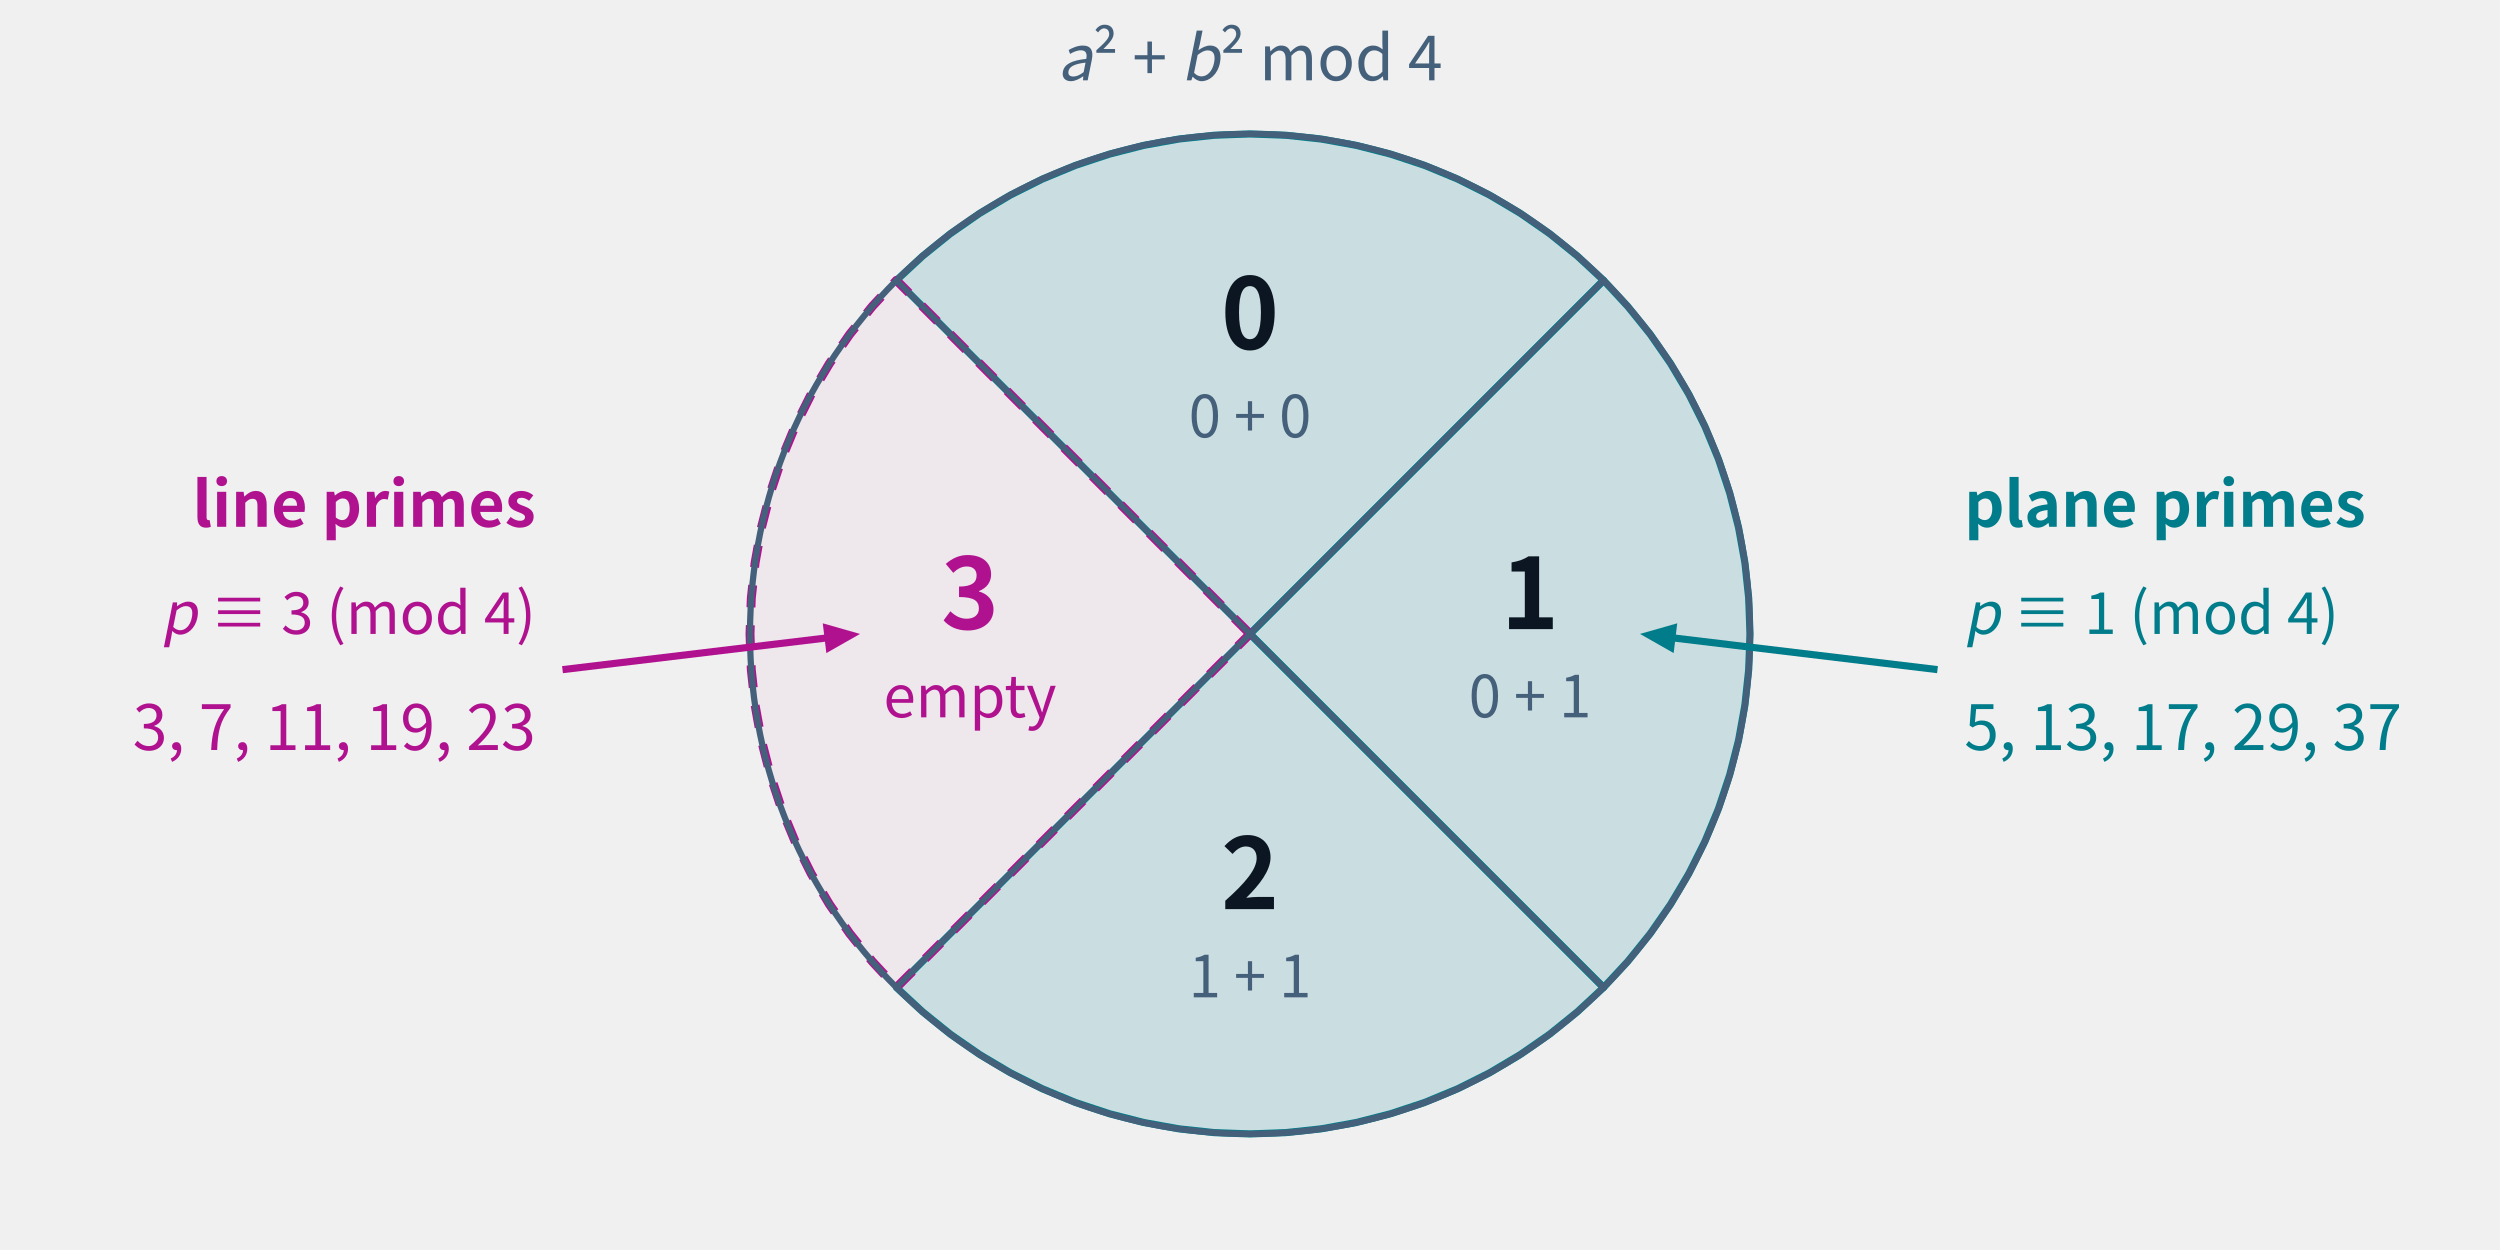
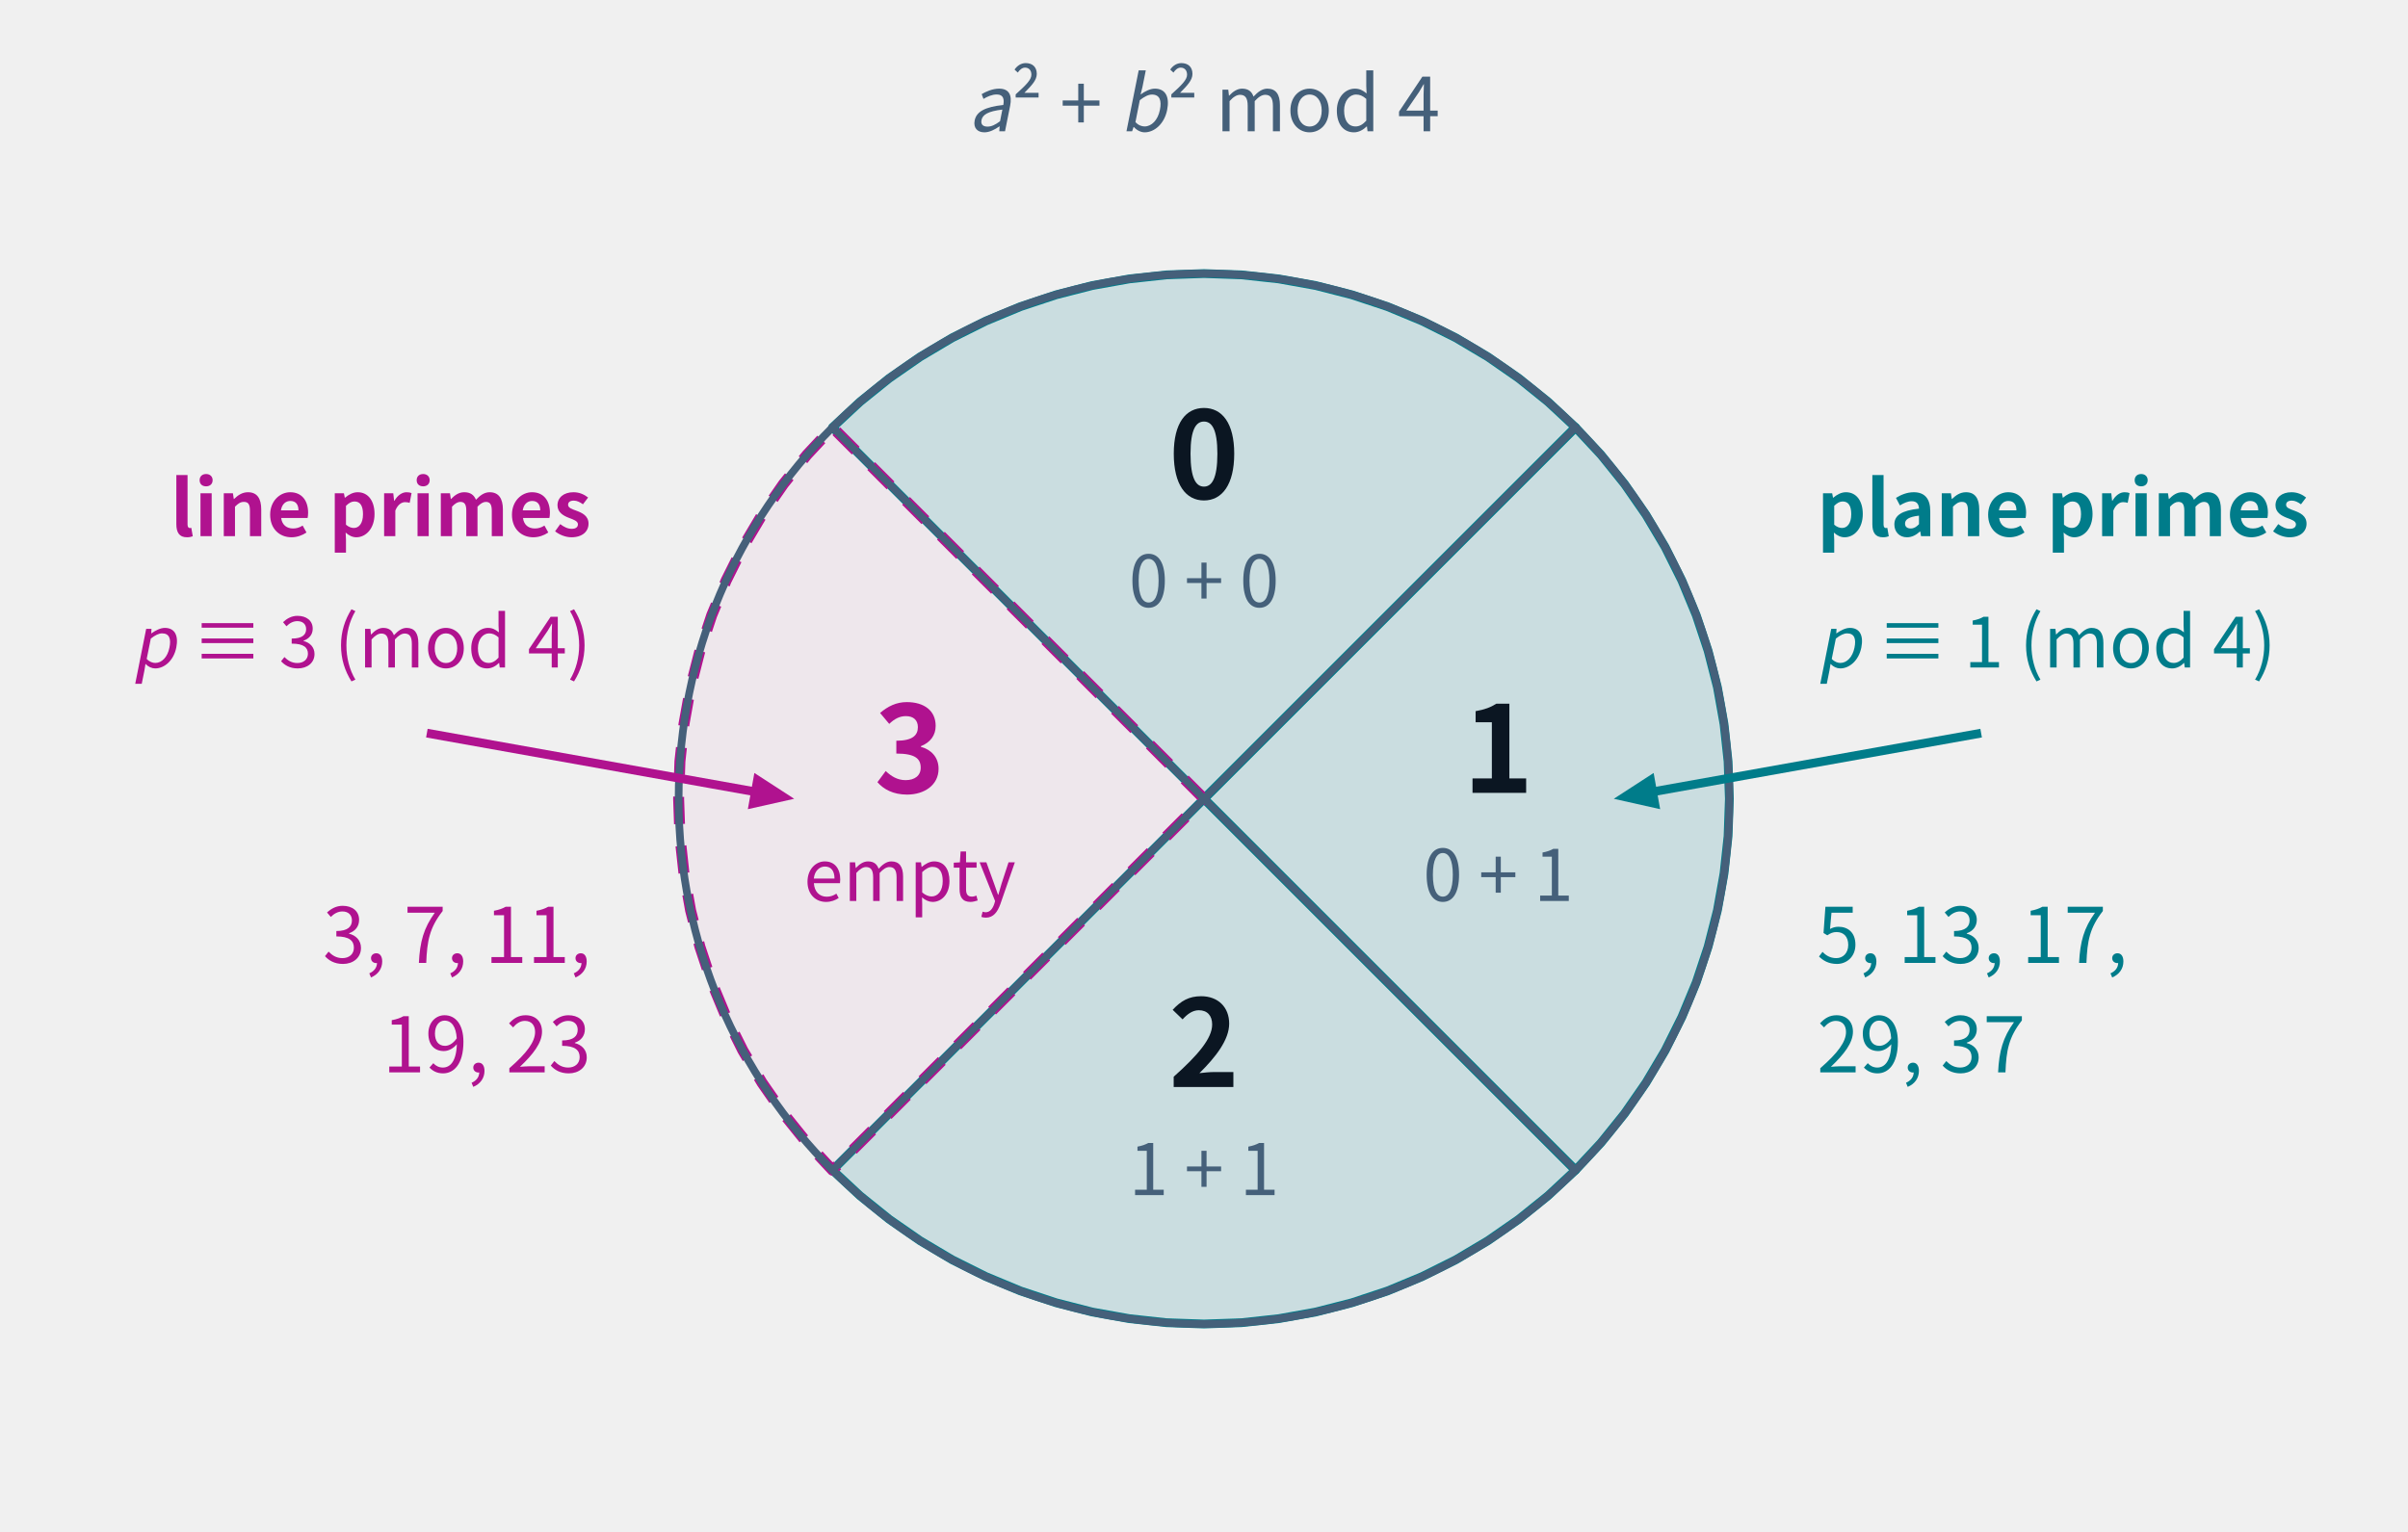
- <svg xmlns="http://www.w3.org/2000/svg" class="tr-fig" data-tr-fig="ch29-mod-four-dial" data-lang="en" viewBox="0 0 560 280" width="560" height="280" font-family="'Noto Sans SC', 'Noto Sans CJK SC', 'Source Sans 3', 'PingFang SC', 'Microsoft YaHei', system-ui, sans-serif" role="img" aria-label="A round dial cut into four cells: cell 0 at the top, then clockwise cells 1, 2 and 3. Cells 0, 1 and 2 are cyan and marked 0 + 0, 0 + 1 and 1 + 1, the residues mod 4 of two squares that add up to land there; cell 3, on the left, is an empty cell outlined in dashed magenta and marked ‘empty’. To the left of the dial the line primes 3, 7, 11, 19, 23 are listed in magenta, pointing to cell 3; to the right the plane primes 5, 13, 17, 29, 37 are listed in cyan, pointing to cell 1.">
+ <svg xmlns="http://www.w3.org/2000/svg" class="tr-fig" data-tr-fig="ch29-mod-four-dial" data-lang="en" viewBox="0 0 440 280" width="440" height="280" font-family="'Noto Sans SC', 'Noto Sans CJK SC', 'Source Sans 3', 'PingFang SC', 'Microsoft YaHei', system-ui, sans-serif" role="img" aria-label="A round dial cut into four cells: cell 0 at the top, then clockwise cells 1, 2 and 3. Cells 0, 1 and 2 are cyan and marked 0 + 0, 0 + 1 and 1 + 1, the residues mod 4 of two squares that add up to land there; cell 3, on the left, is an empty cell outlined in dashed magenta and marked ‘empty’. To the left of the dial the line primes 3, 7, 11, 19, 23 are listed in magenta, pointing to cell 3; to the right the plane primes 5, 13, 17, 29, 37 are listed in cyan, pointing to cell 1.">
  <style>.ts-ink{stroke:#0b1622}.tf-ink{fill:#0b1622}.ts-dim{stroke:#45607a}.tf-dim{fill:#45607a}.ts-faint{stroke:#9db3c4}.tf-faint{fill:#9db3c4}.ts-edge{stroke:#b9d0dd}.tf-edge{fill:#b9d0dd}.ts-hot{stroke:#5f9bb5}.tf-hot{fill:#5f9bb5}.ts-bg{stroke:#ffffff}.tf-bg{fill:#ffffff}.ts-panel{stroke:#eef5f9}.tf-panel{fill:#eef5f9}.ts-sheet{stroke:#f7fbfd}.tf-sheet{fill:#f7fbfd}.ts-cyan{stroke:#007c8a}.tf-cyan{fill:#007c8a}.ts-magenta{stroke:#b0128f}.tf-magenta{fill:#b0128f}.ts-amber{stroke:#946200}.tf-amber{fill:#946200}.ts-violet{stroke:#5a45c8}.tf-violet{fill:#5a45c8}.ts-ok{stroke:#087a4c}.tf-ok{fill:#087a4c}.ts-warn{stroke:#c21f3a}.tf-warn{fill:#c21f3a}.ts-blue{stroke:#1d5fd0}.tf-blue{fill:#1d5fd0}.ts-orange{stroke:#b85410}.tf-orange{fill:#b85410}.ts-sigma{stroke:#28405a}.tf-sigma{fill:#28405a}@media (prefers-color-scheme:dark){.ts-ink{stroke:#d4efff}.tf-ink{fill:#d4efff}.ts-dim{stroke:#6f8ea5}.tf-dim{fill:#6f8ea5}.ts-faint{stroke:#34506a}.tf-faint{fill:#34506a}.ts-edge{stroke:#143049}.tf-edge{fill:#143049}.ts-hot{stroke:#1f5d7c}.tf-hot{fill:#1f5d7c}.ts-bg{stroke:#03060c}.tf-bg{fill:#03060c}.ts-panel{stroke:#07101b}.tf-panel{fill:#07101b}.ts-sheet{stroke:#050c16}.tf-sheet{fill:#050c16}.ts-cyan{stroke:#19f0ff}.tf-cyan{fill:#19f0ff}.ts-magenta{stroke:#ff2fd0}.tf-magenta{fill:#ff2fd0}.ts-amber{stroke:#ffc83d}.tf-amber{fill:#ffc83d}.ts-violet{stroke:#9d8cff}.tf-violet{fill:#9d8cff}.ts-ok{stroke:#46ffb2}.tf-ok{fill:#46ffb2}.ts-warn{stroke:#ff5064}.tf-warn{fill:#ff5064}.ts-blue{stroke:#2a7bff}.tf-blue{fill:#2a7bff}.ts-orange{stroke:#ff8a3c}.tf-orange{fill:#ff8a3c}.ts-sigma{stroke:#cfe3ff}.tf-sigma{fill:#cfe3ff}}</style>
-   <path d="M280 142 L359.2 62.8 L353.34 57.36 L347.12 52.34 L340.55 47.78 L333.68 43.7 L326.53 40.12 L319.14 37.06 L311.55 34.54 L303.81 32.56 L295.94 31.14 L287.99 30.29 L280 30 L272.01 30.29 L264.06 31.14 L256.19 32.56 L248.45 34.54 L240.86 37.06 L233.47 40.12 L226.32 43.7 L219.45 47.78 L212.88 52.34 L206.66 57.36 L200.8 62.8Z" class="ts-cyan tf-cyan" stroke-width="1.6" stroke-linejoin="round" fill-opacity="0.16" />
-   <path d="M280 142 L359.2 221.2 L364.64 215.34 L369.66 209.12 L374.22 202.55 L378.3 195.68 L381.88 188.53 L384.94 181.14 L387.46 173.55 L389.44 165.81 L390.86 157.94 L391.71 149.99 L392 142 L391.71 134.01 L390.86 126.06 L389.44 118.19 L387.46 110.45 L384.94 102.86 L381.88 95.47 L378.3 88.32 L374.22 81.45 L369.66 74.88 L364.64 68.66 L359.2 62.8Z" class="ts-cyan tf-cyan" stroke-width="1.6" stroke-linejoin="round" fill-opacity="0.16" />
-   <path d="M280 142 L200.8 221.2 L206.66 226.64 L212.88 231.66 L219.45 236.22 L226.32 240.3 L233.47 243.88 L240.86 246.94 L248.45 249.46 L256.19 251.44 L264.06 252.86 L272.01 253.71 L280 254 L287.99 253.71 L295.94 252.86 L303.81 251.44 L311.55 249.46 L319.14 246.94 L326.53 243.88 L333.68 240.3 L340.55 236.22 L347.12 231.66 L353.34 226.64 L359.2 221.2Z" class="ts-cyan tf-cyan" stroke-width="1.6" stroke-linejoin="round" fill-opacity="0.16" />
-   <path d="M280 142 L200.8 62.8 L195.36 68.66 L190.34 74.88 L185.78 81.45 L181.7 88.32 L178.12 95.47 L175.06 102.86 L172.54 110.45 L170.56 118.19 L169.14 126.06 L168.29 134.01 L168 142 L168.29 149.99 L169.14 157.94 L170.56 165.81 L172.54 173.55 L175.06 181.14 L178.12 188.53 L181.7 195.68 L185.78 202.55 L190.34 209.12 L195.36 215.34 L200.8 221.2Z" class="ts-magenta tf-magenta" stroke-width="2" stroke-dasharray="5 4" stroke-linejoin="round" fill-opacity="0.04" />
-   <line x1="280" y1="142" x2="359.2" y2="62.8" class="ts-dim" stroke-width="1.3" fill="none" />
-   <line x1="280" y1="142" x2="200.8" y2="62.8" class="ts-dim" stroke-width="1.3" fill="none" />
-   <line x1="280" y1="142" x2="200.8" y2="221.2" class="ts-dim" stroke-width="1.3" fill="none" />
-   <line x1="280" y1="142" x2="359.2" y2="221.2" class="ts-dim" stroke-width="1.3" fill="none" />
-   <circle cx="280" cy="142" r="112" class="ts-dim" stroke-width="1.4" fill="none" />
-   <text class="tf-ink" x="280" y="78.2" font-size="22" text-anchor="middle" font-weight="700">0</text>
-   <text class="tf-dim" x="280" y="97.96" font-size="13" text-anchor="middle">0 + 0</text>
-   <text class="tf-ink" x="342.72" y="140.92" font-size="22" text-anchor="middle" font-weight="700">1</text>
-   <text class="tf-dim" x="342.72" y="160.68" font-size="13" text-anchor="middle">0 + 1</text>
-   <text class="tf-ink" x="280" y="203.64" font-size="22" text-anchor="middle" font-weight="700">2</text>
-   <text class="tf-dim" x="280" y="223.4" font-size="13" text-anchor="middle">1 + 1</text>
-   <text class="tf-magenta" x="217.28" y="140.92" font-size="22" text-anchor="middle" font-weight="700">3</text>
-   <text class="tf-magenta" x="217.28" y="160.68" font-size="13" text-anchor="middle">empty</text>
-   <text class="tf-magenta" x="120" y="118" font-size="14" text-anchor="end" font-weight="600">line primes</text>
-   <text class="tf-magenta" x="120" y="142" font-size="13" text-anchor="end">
+   <path d="M220 146 L287.88 78.12 L282.87 73.45 L277.53 69.15 L271.9 65.24 L266.01 61.74 L259.88 58.68 L253.55 56.05 L247.05 53.89 L240.41 52.19 L233.66 50.98 L226.85 50.24 L220 50 L213.15 50.24 L206.34 50.98 L199.59 52.19 L192.95 53.89 L186.45 56.05 L180.12 58.68 L173.99 61.74 L168.1 65.24 L162.47 69.15 L157.13 73.45 L152.12 78.12Z" class="ts-cyan tf-cyan" stroke-width="1.6" stroke-linejoin="round" fill-opacity="0.16" />
+   <path d="M220 146 L287.88 213.88 L292.55 208.87 L296.85 203.53 L300.76 197.9 L304.26 192.01 L307.32 185.88 L309.95 179.55 L312.11 173.05 L313.81 166.41 L315.02 159.66 L315.76 152.85 L316 146 L315.76 139.15 L315.02 132.34 L313.81 125.59 L312.11 118.95 L309.95 112.45 L307.32 106.12 L304.26 99.99 L300.76 94.1 L296.85 88.47 L292.55 83.13 L287.88 78.12Z" class="ts-cyan tf-cyan" stroke-width="1.6" stroke-linejoin="round" fill-opacity="0.16" />
+   <path d="M220 146 L152.12 213.88 L157.13 218.55 L162.47 222.85 L168.1 226.76 L173.99 230.26 L180.12 233.32 L186.45 235.95 L192.95 238.11 L199.59 239.81 L206.34 241.02 L213.15 241.76 L220 242 L226.85 241.76 L233.66 241.02 L240.41 239.81 L247.05 238.11 L253.55 235.95 L259.88 233.32 L266.01 230.26 L271.9 226.76 L277.53 222.85 L282.87 218.55 L287.88 213.88Z" class="ts-cyan tf-cyan" stroke-width="1.6" stroke-linejoin="round" fill-opacity="0.16" />
+   <path d="M220 146 L152.12 78.12 L147.45 83.13 L143.15 88.47 L139.24 94.1 L135.74 99.99 L132.68 106.12 L130.05 112.45 L127.89 118.95 L126.19 125.59 L124.98 132.34 L124.24 139.15 L124 146 L124.24 152.85 L124.98 159.66 L126.19 166.41 L127.89 173.05 L130.05 179.55 L132.68 185.88 L135.74 192.01 L139.24 197.9 L143.15 203.53 L147.45 208.87 L152.12 213.88Z" class="ts-magenta tf-magenta" stroke-width="2" stroke-dasharray="5 4" stroke-linejoin="round" fill-opacity="0.04" />
+   <line x1="220" y1="146" x2="287.88" y2="78.12" class="ts-dim" stroke-width="1.3" fill="none" />
+   <line x1="220" y1="146" x2="152.12" y2="78.12" class="ts-dim" stroke-width="1.3" fill="none" />
+   <line x1="220" y1="146" x2="152.12" y2="213.88" class="ts-dim" stroke-width="1.3" fill="none" />
+   <line x1="220" y1="146" x2="287.88" y2="213.88" class="ts-dim" stroke-width="1.3" fill="none" />
+   <circle cx="220" cy="146" r="96" class="ts-dim" stroke-width="1.4" fill="none" />
+   <text class="tf-ink" x="220" y="91.16" font-size="22" text-anchor="middle" font-weight="700">0</text>
+   <text class="tf-dim" x="220" y="110.92" font-size="13" text-anchor="middle">0 + 0</text>
+   <text class="tf-ink" x="273.76" y="144.92" font-size="22" text-anchor="middle" font-weight="700">1</text>
+   <text class="tf-dim" x="273.76" y="164.68" font-size="13" text-anchor="middle">0 + 1</text>
+   <text class="tf-ink" x="220" y="198.68" font-size="22" text-anchor="middle" font-weight="700">2</text>
+   <text class="tf-dim" x="220" y="218.44" font-size="13" text-anchor="middle">1 + 1</text>
+   <text class="tf-magenta" x="166.24" y="144.92" font-size="22" text-anchor="middle" font-weight="700">3</text>
+   <text class="tf-magenta" x="166.24" y="164.68" font-size="13" text-anchor="middle">empty</text>
+   <text class="tf-magenta" x="108" y="98" font-size="14" text-anchor="end" font-weight="600">line primes</text>
+   <text class="tf-magenta" x="108" y="122" font-size="13" text-anchor="end">
    <tspan font-style="italic">p</tspan> ≡ 3 (mod 4)</text>
-   <text class="tf-magenta" x="120" y="168" font-size="14" text-anchor="end">3, 7, 11, 19, 23</text>
-   <line x1="126" y1="150" x2="185.89" y2="142.81" class="ts-magenta" stroke-width="1.6" fill="none" />
-   <path d="M192.64 142 L185.1 146.29 L184.3 139.62Z" class="tf-magenta" />
-   <text class="tf-cyan" x="440" y="118" font-size="14" font-weight="600">plane primes</text>
-   <text class="tf-cyan" x="440" y="142" font-size="13">
+   <text class="tf-magenta" x="108" y="176" font-size="14" text-anchor="end">3, 7, 11,</text>
+   <text class="tf-magenta" x="108" y="196" font-size="14" text-anchor="end">19, 23</text>
+   <line x1="78" y1="134" x2="138.43" y2="144.8" class="ts-magenta" stroke-width="1.6" fill="none" />
+   <path d="M145.12 146 L136.65 147.9 L137.84 141.28Z" class="tf-magenta" />
+   <text class="tf-cyan" x="332" y="98" font-size="14" font-weight="600">plane primes</text>
+   <text class="tf-cyan" x="332" y="122" font-size="13">
    <tspan font-style="italic">p</tspan> ≡ 1 (mod 4)</text>
-   <text class="tf-cyan" x="440" y="168" font-size="14">5, 13, 17, 29, 37</text>
-   <line x1="434" y1="150" x2="374.11" y2="142.81" class="ts-cyan" stroke-width="1.6" fill="none" />
-   <path d="M367.36 142 L375.7 139.62 L374.9 146.29Z" class="tf-cyan" />
-   <text class="tf-dim" x="280" y="18" font-size="14" text-anchor="middle">
+   <text class="tf-cyan" x="332" y="176" font-size="14">5, 13, 17,</text>
+   <text class="tf-cyan" x="332" y="196" font-size="14">29, 37</text>
+   <line x1="362" y1="134" x2="301.57" y2="144.8" class="ts-cyan" stroke-width="1.6" fill="none" />
+   <path d="M294.88 146 L302.16 141.28 L303.35 147.9Z" class="tf-cyan" />
+   <text class="tf-dim" x="220" y="24" font-size="14" text-anchor="middle">
    <tspan font-style="italic">a</tspan>² + <tspan font-style="italic">b</tspan>² mod 4</text>
</svg>
